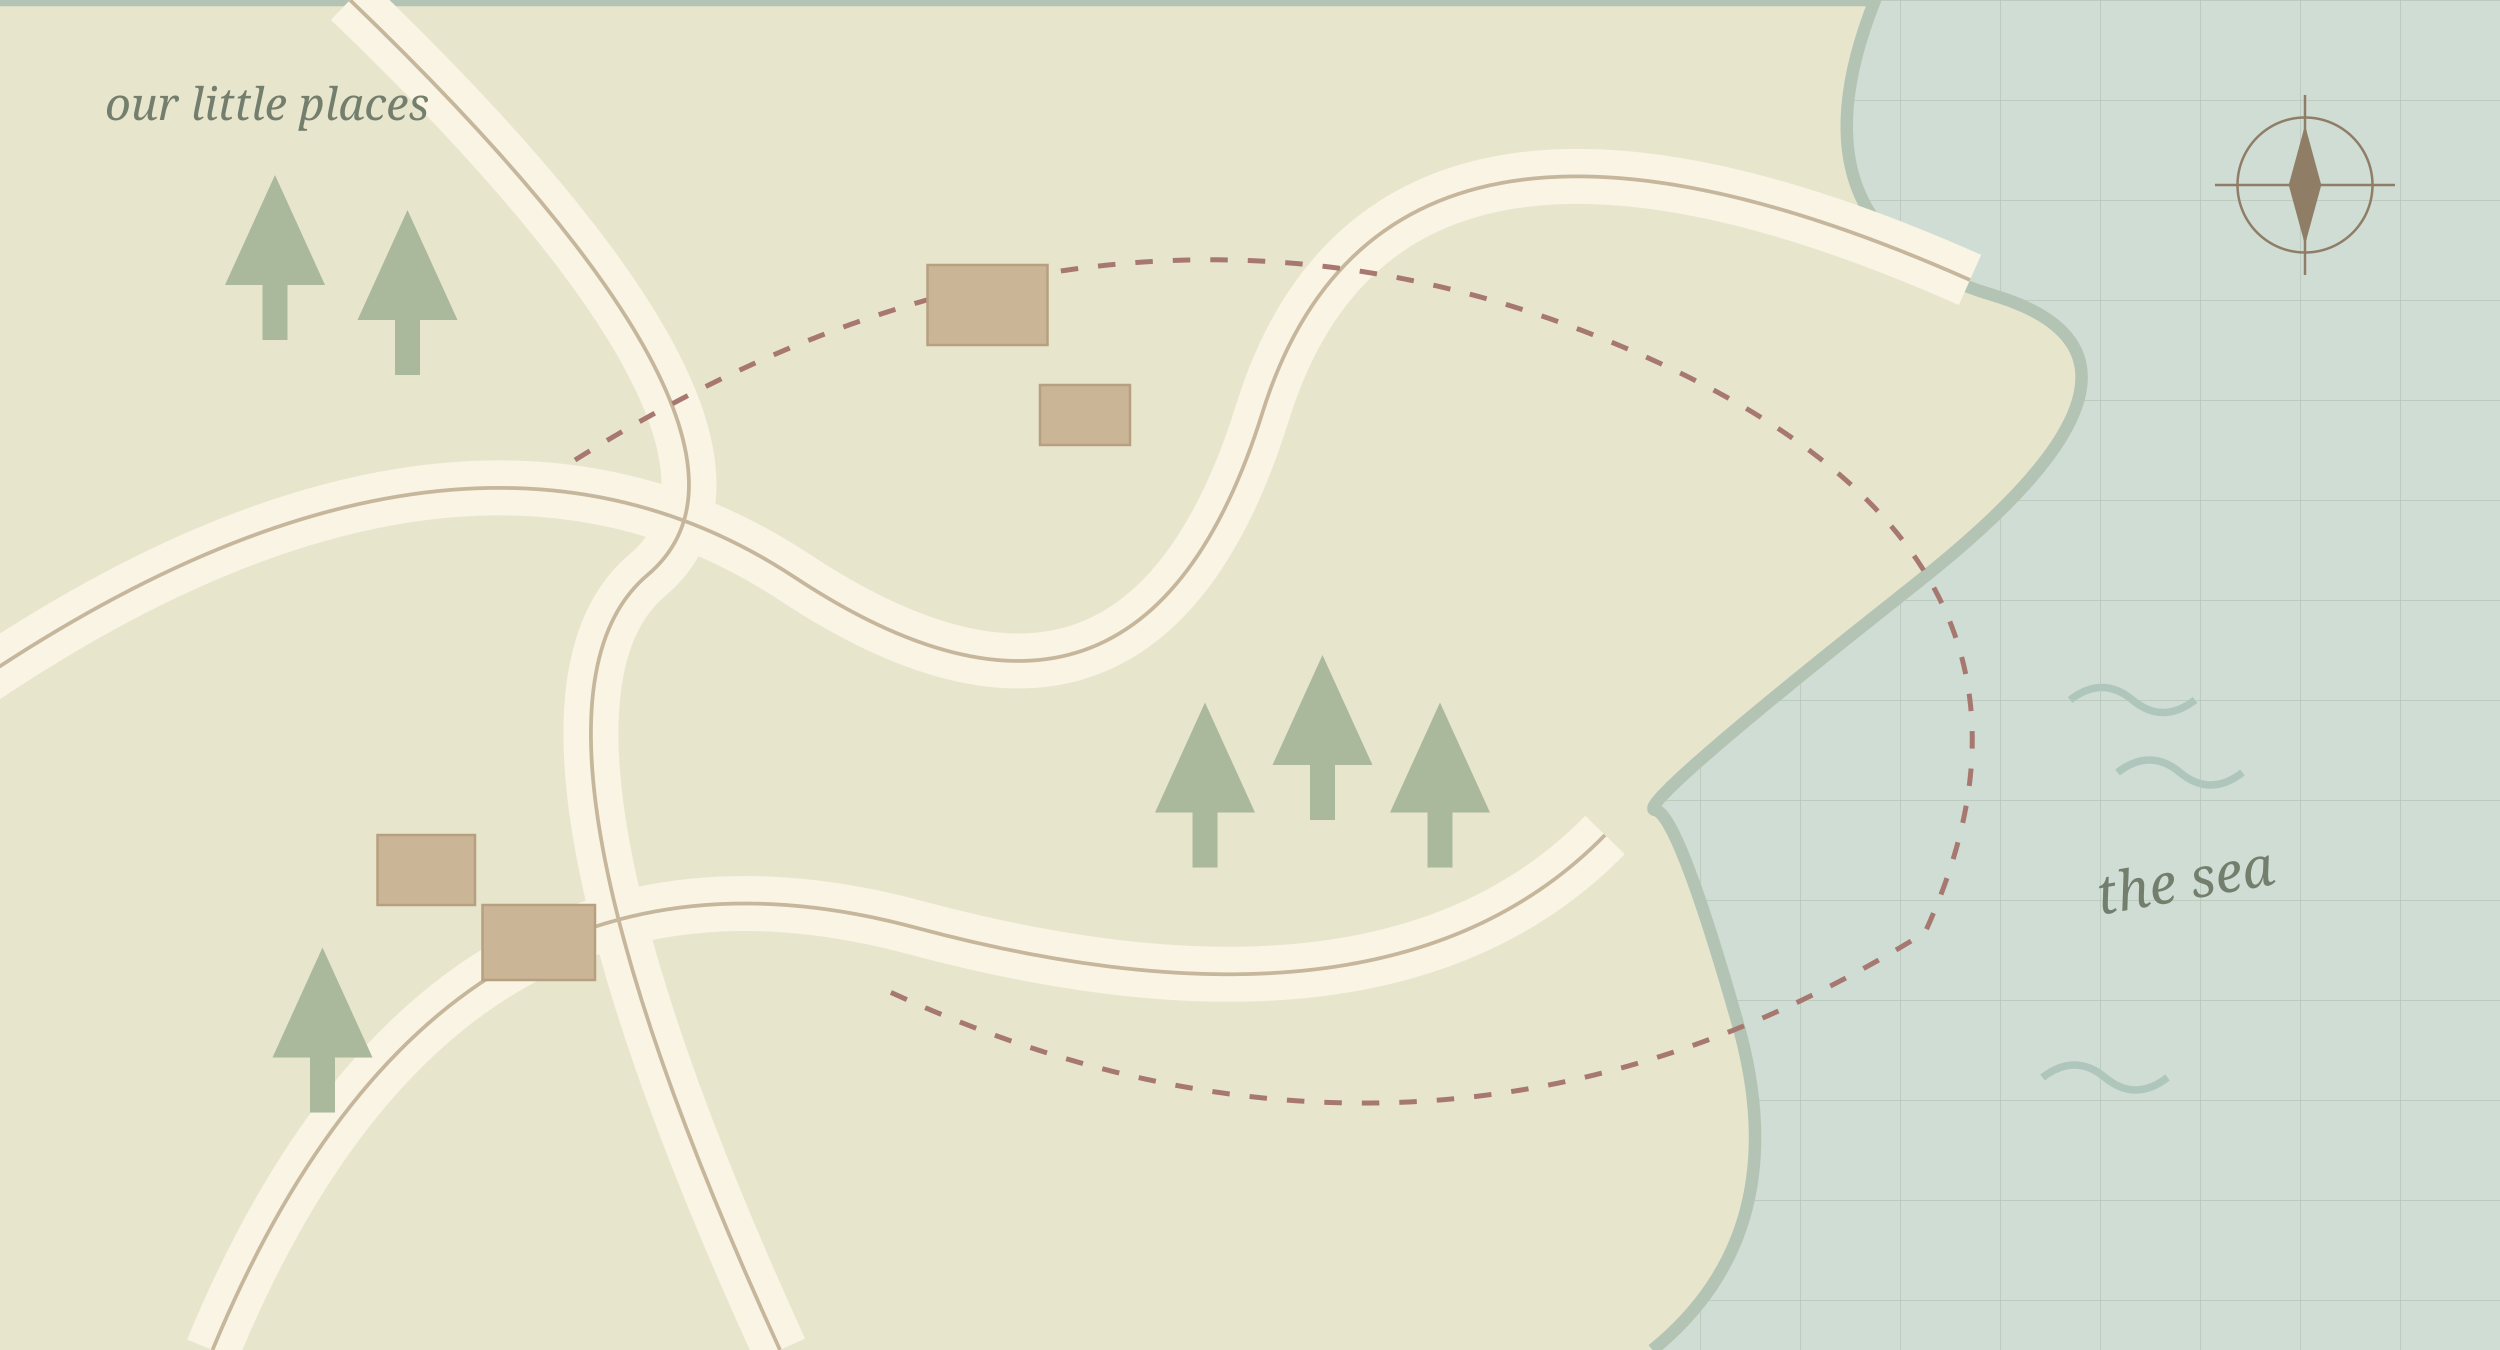
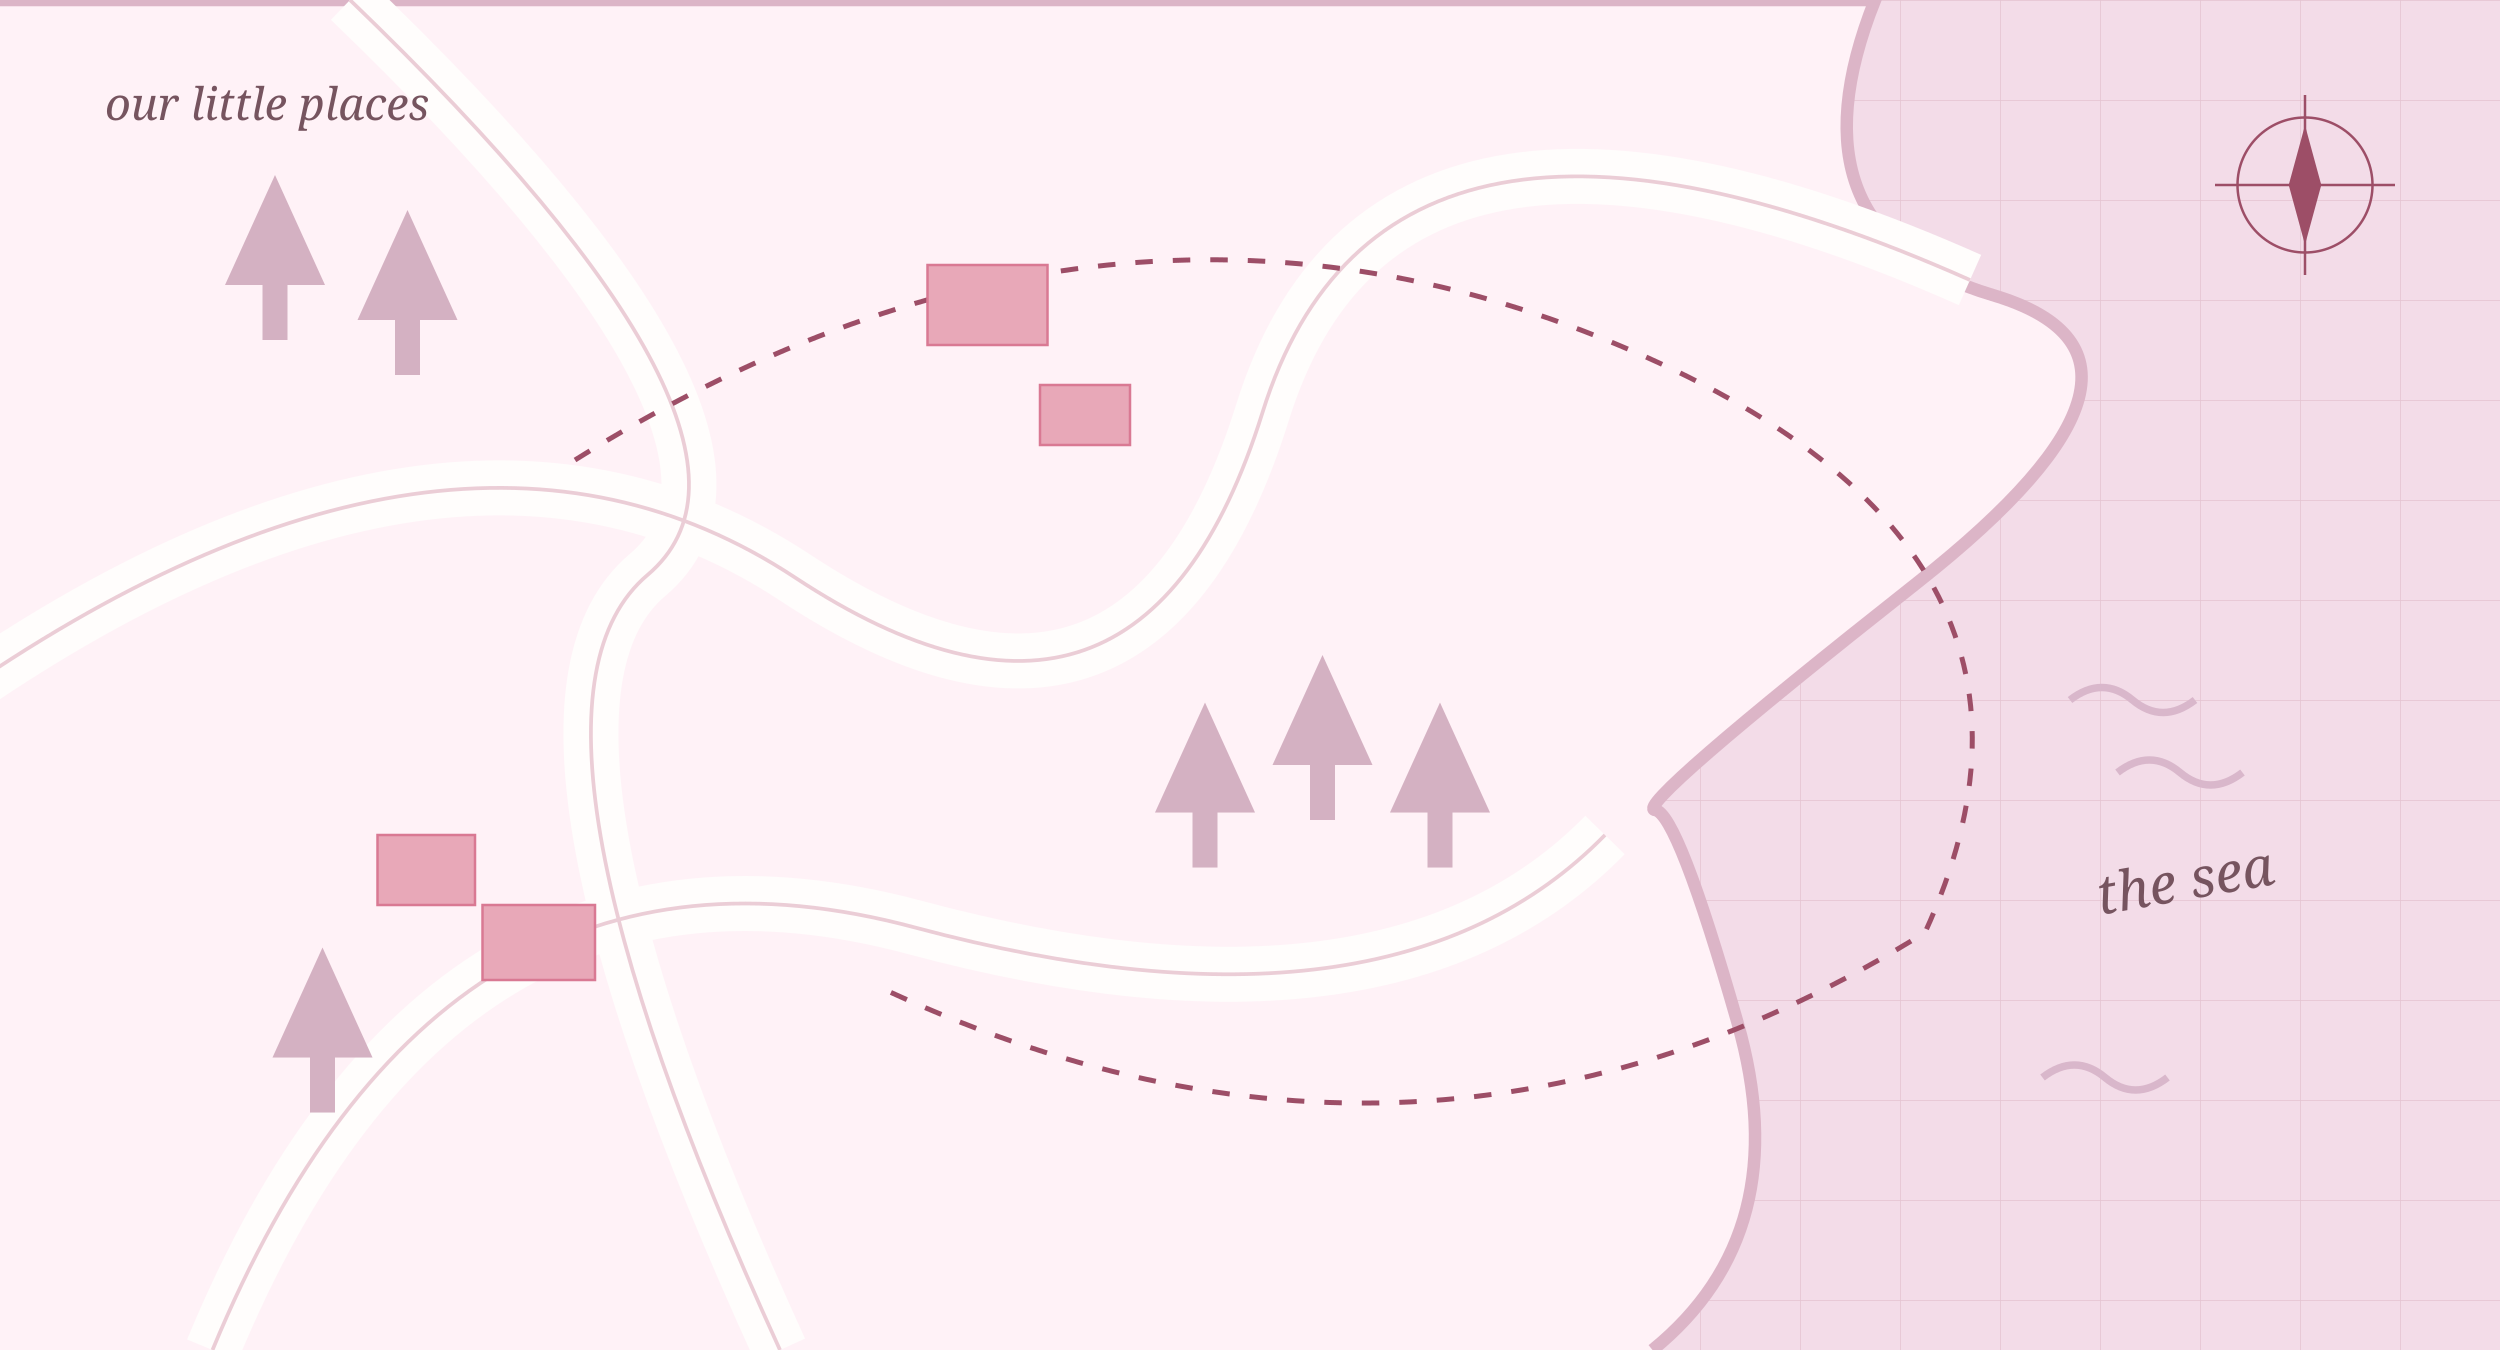
<svg xmlns="http://www.w3.org/2000/svg" width="1000" height="540" viewBox="0 0 1000 540">
  <defs>
    <pattern id="grid" width="40" height="40" patternUnits="userSpaceOnUse">
-       <path d="M40 0H0v40" fill="none" stroke="#b7c4b7" stroke-width=".6" />
+       <path d="M40 0H0v40" fill="none" stroke="#E4C3D1" stroke-width=".6" />
    </pattern>
  </defs>
-   <rect width="1000" height="540" fill="#cfddd5" />
+   <rect width="1000" height="540" fill="#F3DCE8" />
  <rect width="1000" height="540" fill="url(#grid)" />
-   <path d="M0 0h750q-37 93 47 118t-30 115-105 91 33 85-34 131H0z" fill="#e8e5cd" />
-   <path d="M0 0h750q-37 93 47 118t-30 115-105 91 33 85-34 131" fill="none" stroke="#b3c4b4" stroke-width="5" />
-   <path d="M-20 280q200-140 338-49t187-66 283-53M85 540q91-220 281-169t276-37M140 0q183 176 119 230t53 310" stroke="#f9f4e4" stroke-width="22" fill="none" />
-   <path d="M-20 280q200-140 338-49t187-66 283-53M85 540q91-220 281-169t276-37M140 0q183 176 119 230t53 310" stroke="#c6b69b" stroke-width="1.5" fill="none" />
-   <path d="M230 184q208-130 410-49T770 373q-201 125-420 21" fill="none" stroke="#a77870" stroke-width="2" stroke-dasharray="7 8" />
-   <g fill="#aab99b">
+   <path d="M0 0h750q-37 93 47 118t-30 115-105 91 33 85-34 131H0z" fill="#FFF2F7" />
+   <path d="M0 0h750q-37 93 47 118t-30 115-105 91 33 85-34 131" fill="none" stroke="#DCB5C7" stroke-width="5" />
+   <path d="M-20 280q200-140 338-49t187-66 283-53M85 540q91-220 281-169t276-37M140 0q183 176 119 230t53 310" stroke="#FFFDFC" stroke-width="22" fill="none" />
+   <path d="M-20 280q200-140 338-49t187-66 283-53M85 540q91-220 281-169t276-37M140 0q183 176 119 230t53 310" stroke="#EBCDD6" stroke-width="1.5" fill="none" />
+   <path d="M230 184q208-130 410-49T770 373q-201 125-420 21" fill="none" stroke="#9D4E67" stroke-width="2" stroke-dasharray="7 8" />
+   <g fill="#D4B1C2">
    <path d="m90 114 20-44 20 44h-15v22h-10v-22zm53 14 20-44 20 44h-15v22h-10v-22zm366 178 20-44 20 44h-15v22h-10v-22zm47 19 20-44 20 44h-15v22h-10v-22zm-94 0 20-44 20 44h-15v22h-10v-22zm-353 98 20-44 20 44h-15v22h-10v-22z" />
  </g>
-   <g fill="#cbb597" stroke="#b6a080">
+   <g fill="#E8A8B8" stroke="#D97993">
    <path d="M371 106h48v32h-48zm45 48h36v24h-36zM151 334h39v28h-39zm42 28h45v30h-45z" />
  </g>
-   <g fill="none" stroke="#afc6bd" stroke-width="3">
+   <g fill="none" stroke="#D9B7CB" stroke-width="3">
    <path d="M828 280q13-10 25 0t25 0m-31 29q13-10 25 0t25 0m-80 122q13-10 25 0t25 0" />
  </g>
-   <g fill="#747e6d" font-family="Georgia,serif" font-style="italic">
+   <g fill="#76545F" font-family="Georgia,serif" font-style="italic">
    <text x="42" y="48" font-size="18">our little places</text>
    <text x="840" y="366" font-size="22" transform="rotate(-10 840 366)">the sea</text>
  </g>
-   <g transform="translate(922 74)" stroke="#8f7d66" fill="none">
+   <g transform="translate(922 74)" stroke="#9D4E67" fill="none">
    <circle r="27" />
    <path d="M0-36V36M-36 0h72" />
-     <path d="m0-22 6 22-6 22-6-22z" fill="#8f7d66" />
+     <path d="m0-22 6 22-6 22-6-22z" fill="#9D4E67" />
  </g>
</svg>
